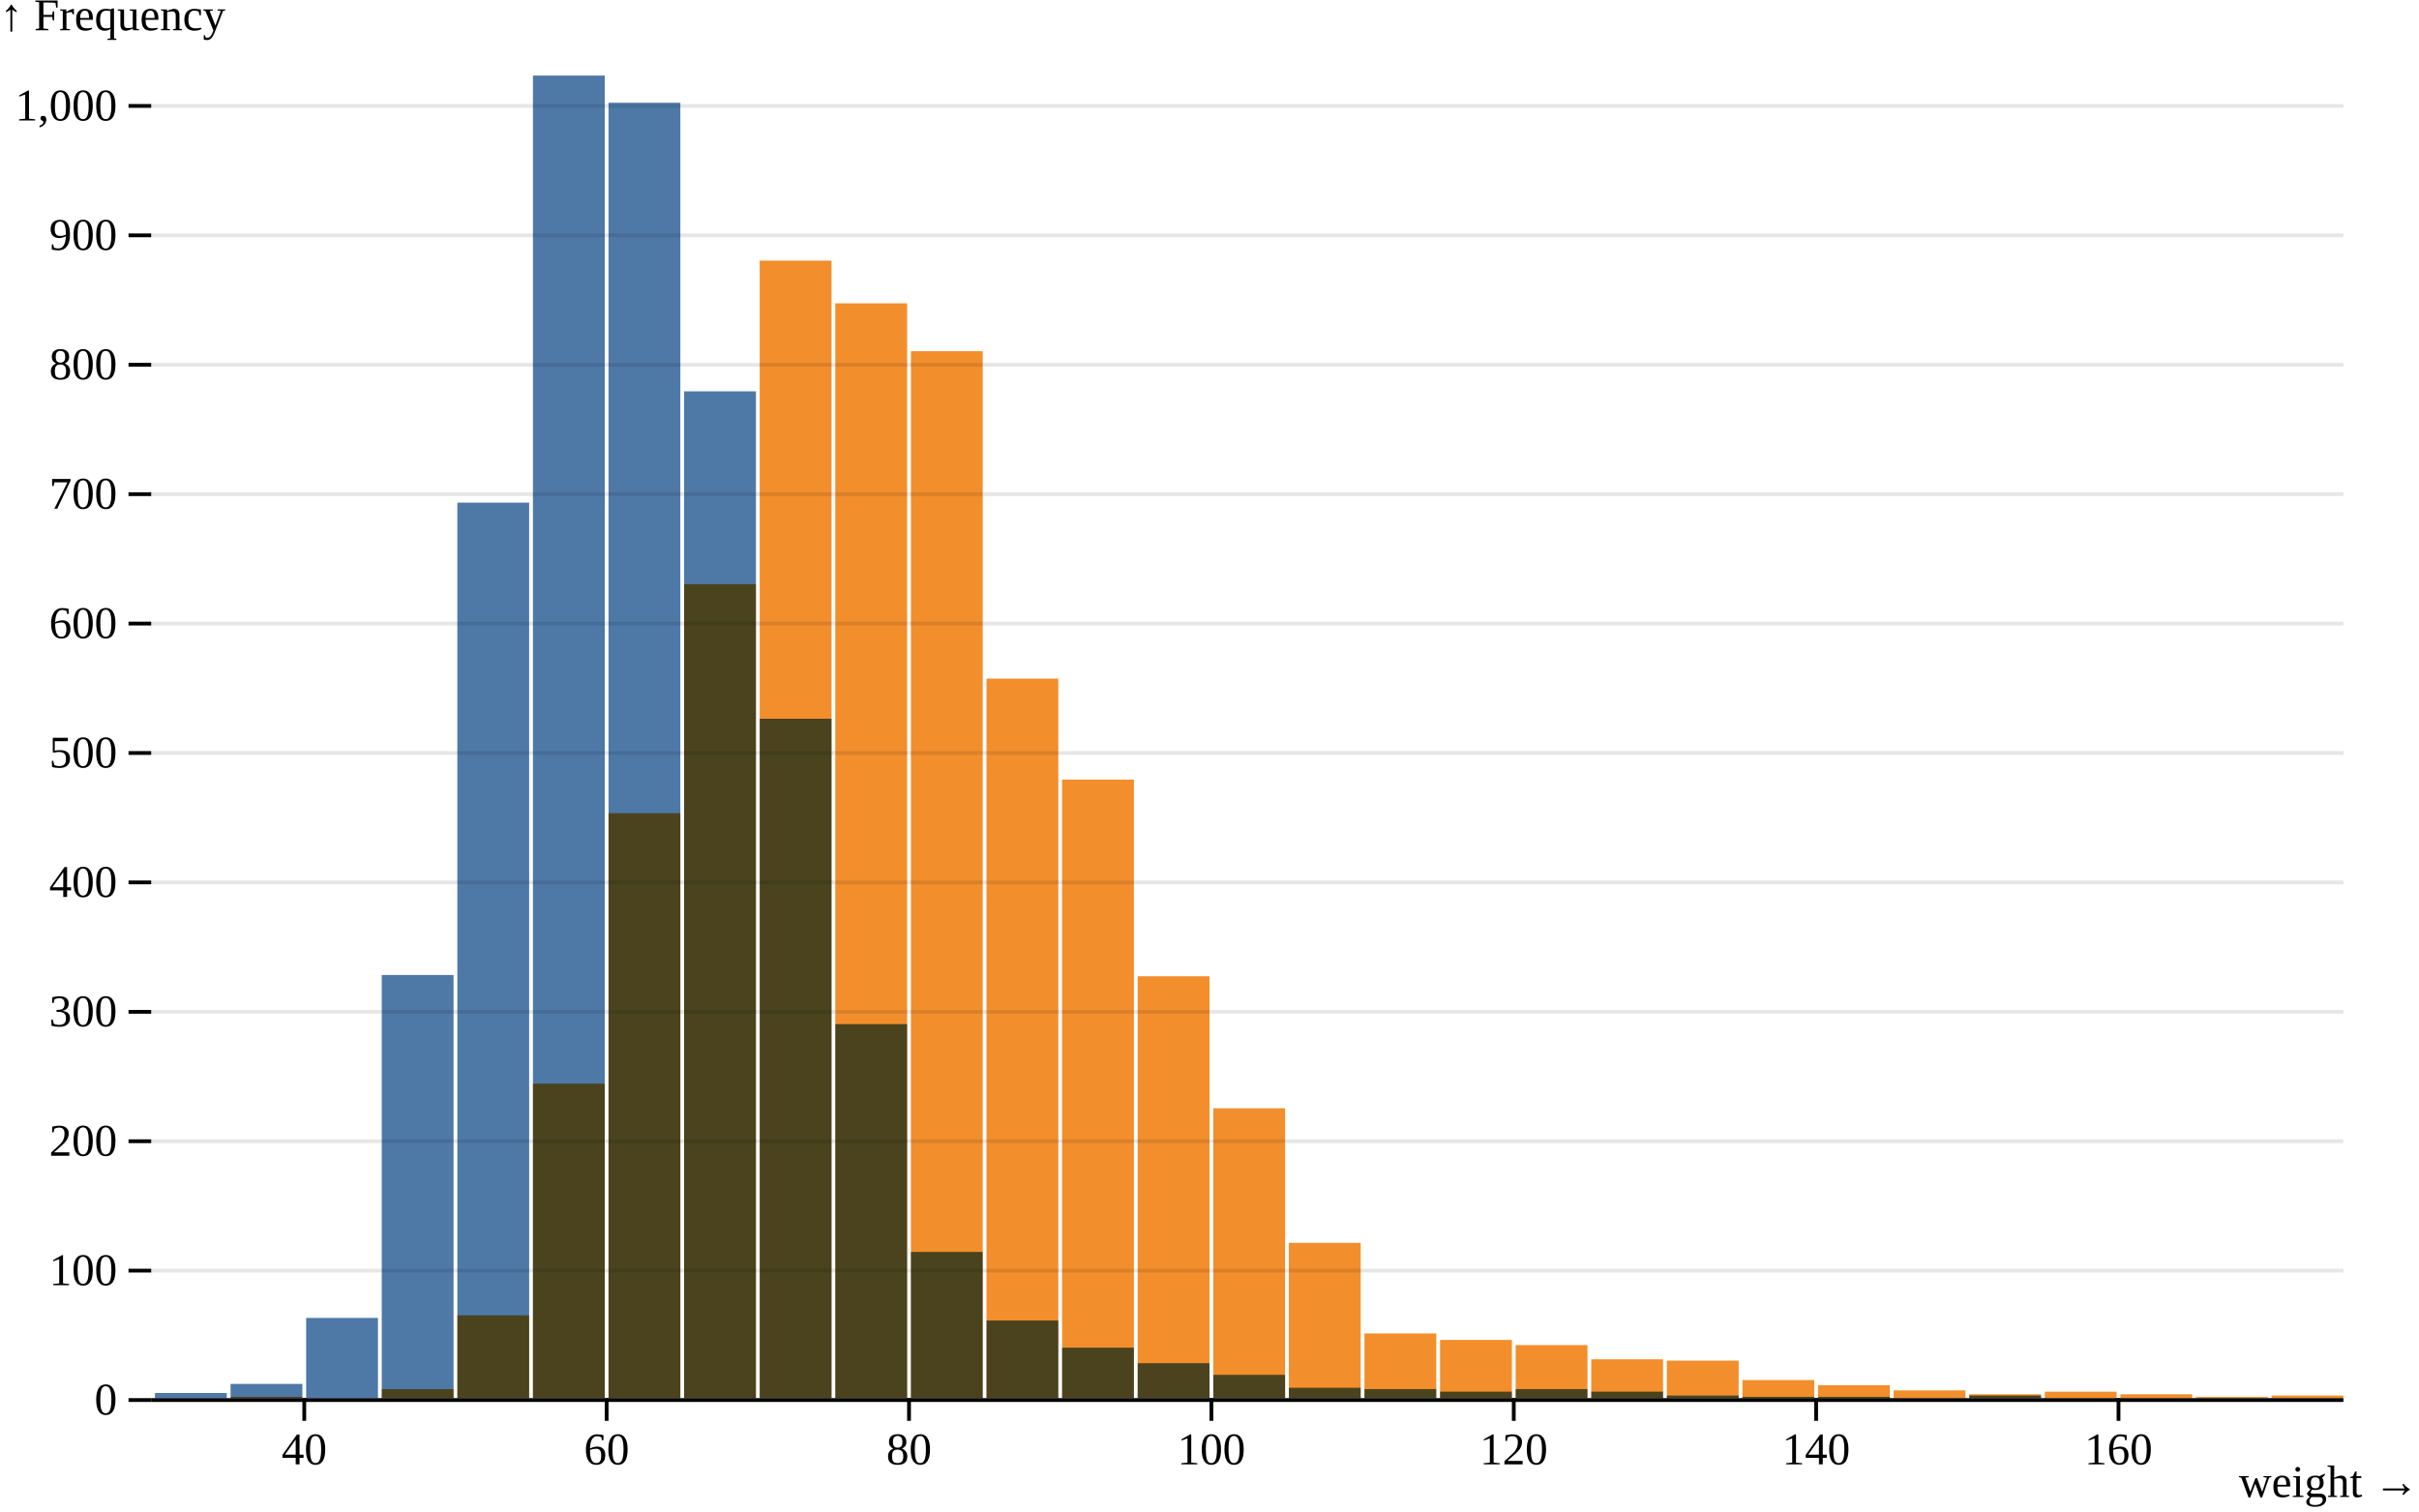
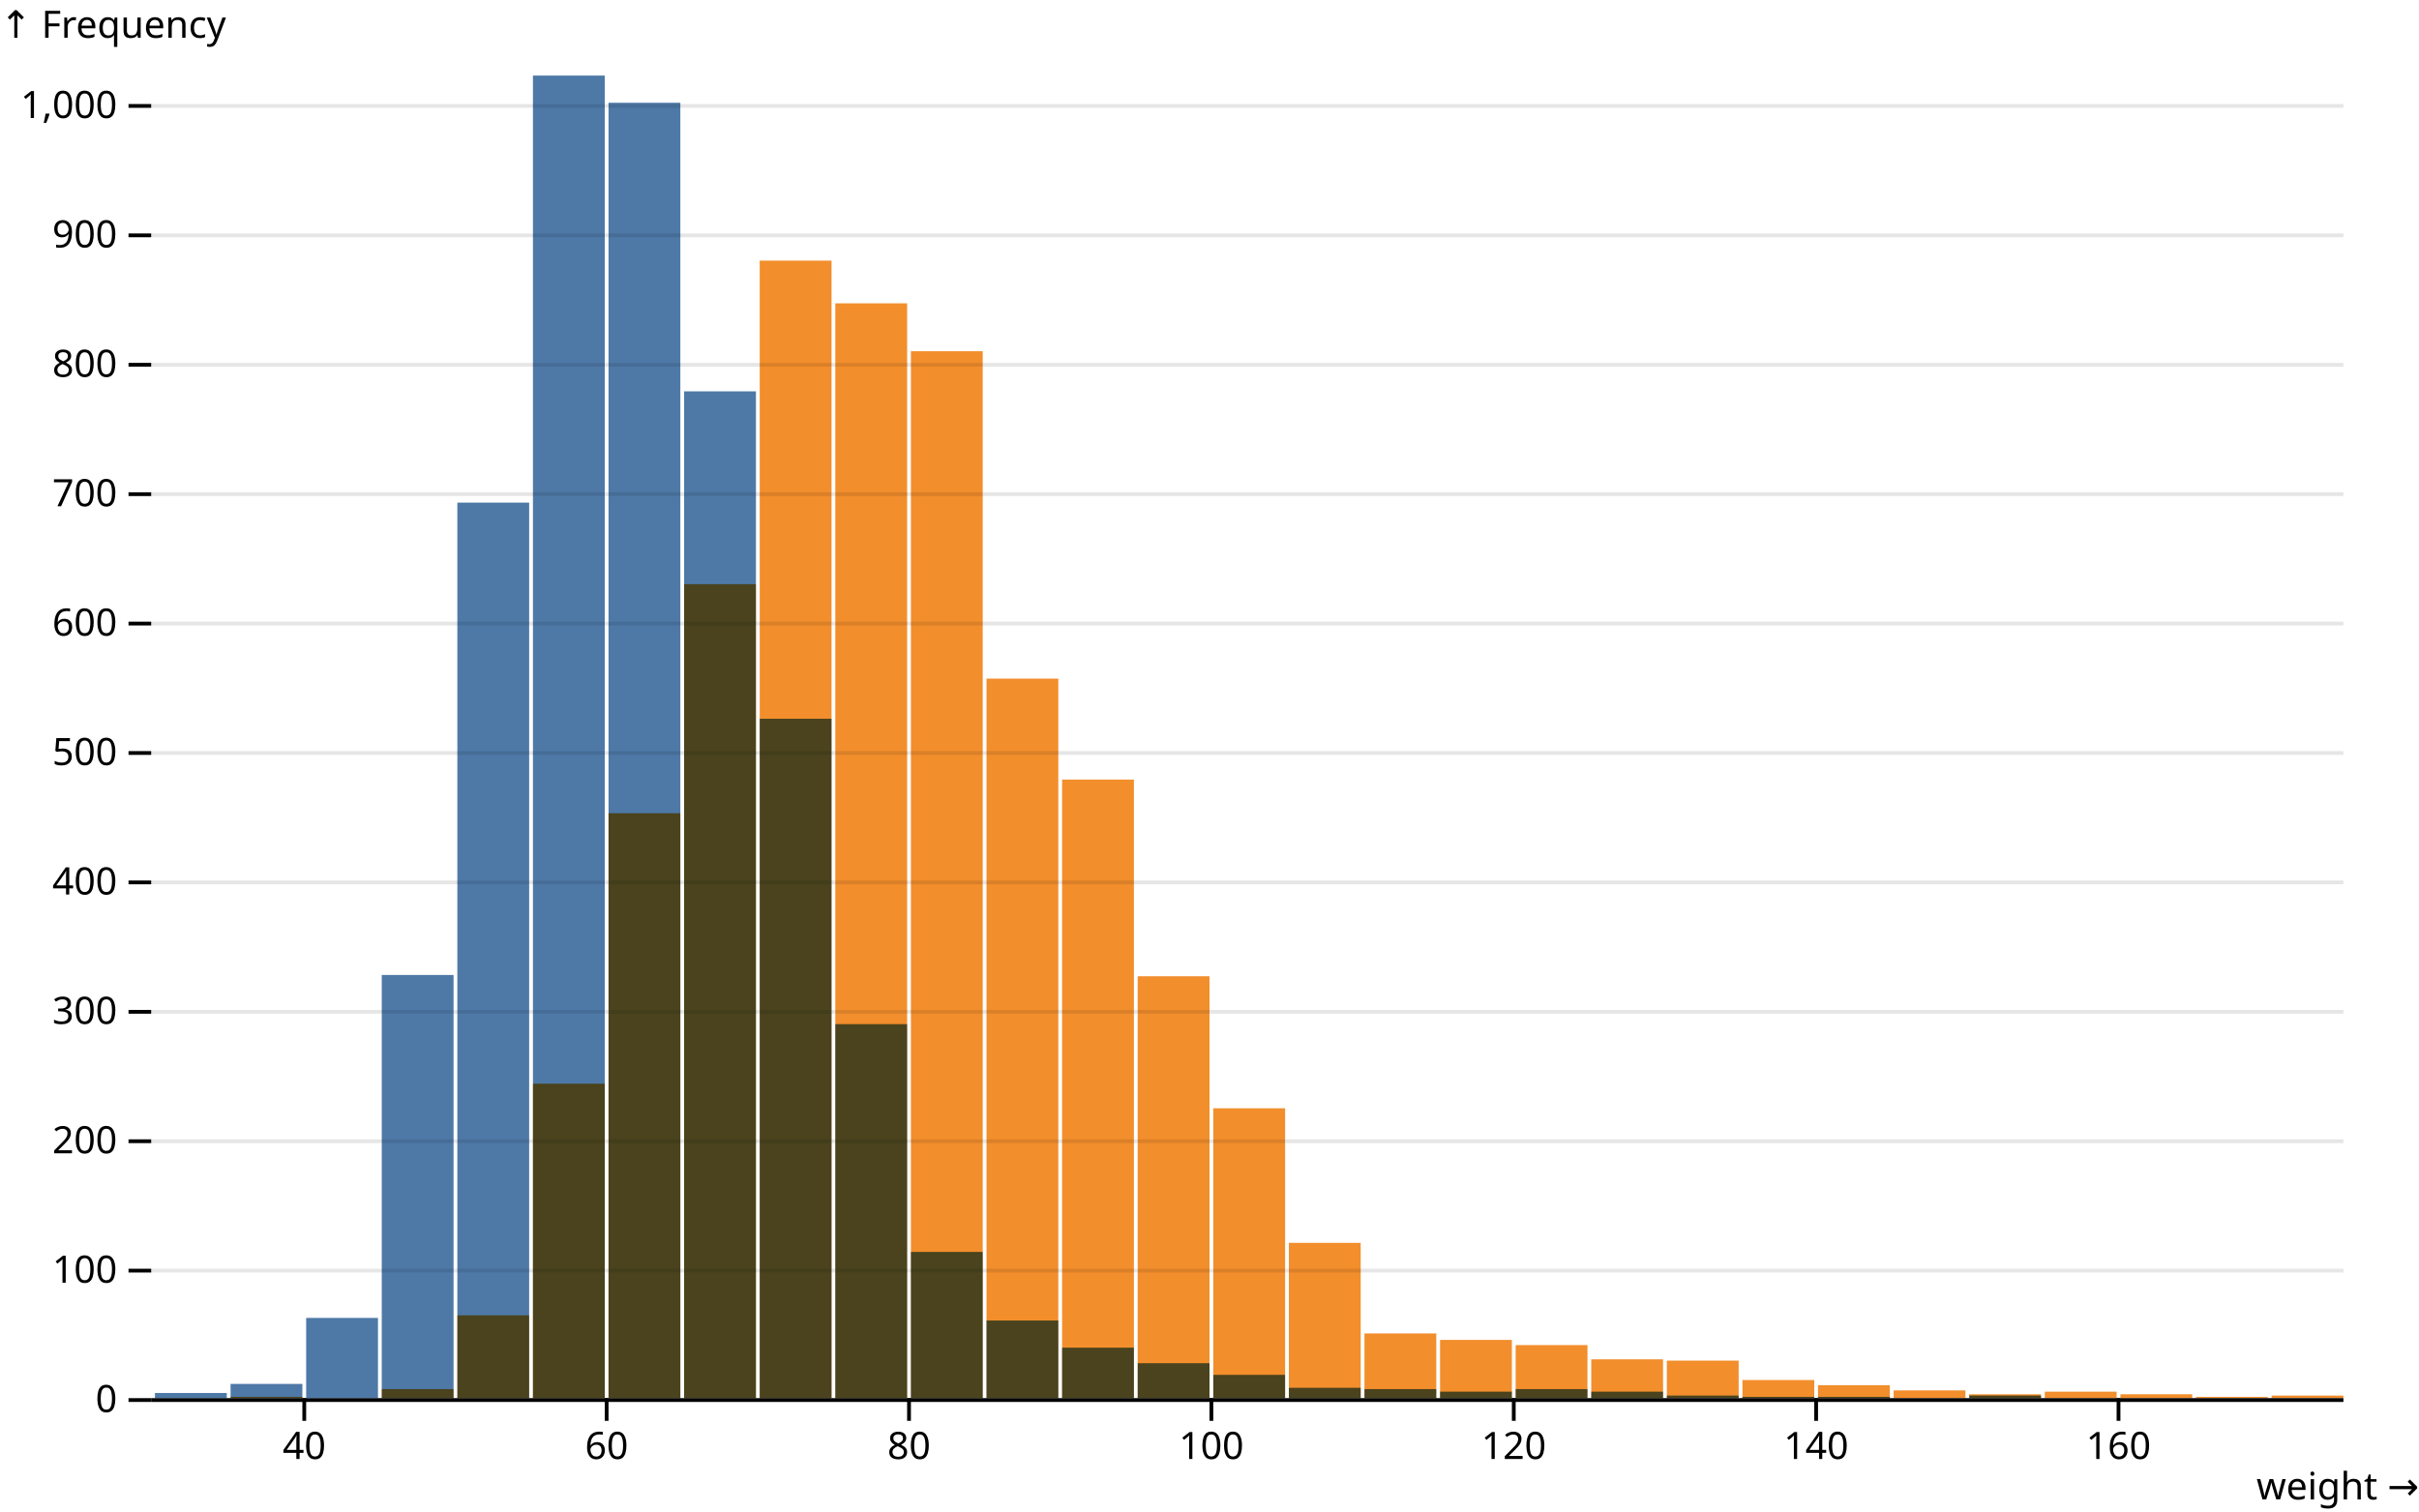
- <svg xmlns="http://www.w3.org/2000/svg" class="plot" fill="currentColor" text-anchor="middle" width="640" height="400" viewBox="0 0 640 400">
+ <svg xmlns="http://www.w3.org/2000/svg" class="plot" fill="currentColor" font-family="system-ui, sans-serif" font-size="10" font-variant="tabular-nums" text-anchor="middle" width="640" height="400" viewBox="0 0 640 400">
+   <style>
+     .plot {
+       display: block;
+       background: white;
+       height: auto;
+       height: intrinsic;
+       max-width: 100%;
+     }
+ 
+     .plot text {
+       white-space: pre;
+     }
+   </style>
  <g transform="translate(40,0)" fill="none" text-anchor="end">
    <g class="tick" opacity="1" transform="translate(0,370.5)">
      <line stroke="currentColor" x2="-6" />
      <line stroke="currentColor" x2="580" stroke-opacity="0.1" />
      <text fill="currentColor" x="-9" dy="0.32em">0</text>
    </g>
    <g class="tick" opacity="1" transform="translate(0,336.2534)">
      <line stroke="currentColor" x2="-6" />
      <line stroke="currentColor" x2="580" stroke-opacity="0.1" />
      <text fill="currentColor" x="-9" dy="0.32em">100</text>
    </g>
    <g class="tick" opacity="1" transform="translate(0,302.0068)">
      <line stroke="currentColor" x2="-6" />
      <line stroke="currentColor" x2="580" stroke-opacity="0.1" />
      <text fill="currentColor" x="-9" dy="0.32em">200</text>
    </g>
    <g class="tick" opacity="1" transform="translate(0,267.7603)">
      <line stroke="currentColor" x2="-6" />
      <line stroke="currentColor" x2="580" stroke-opacity="0.1" />
      <text fill="currentColor" x="-9" dy="0.32em">300</text>
    </g>
    <g class="tick" opacity="1" transform="translate(0,233.5137)">
      <line stroke="currentColor" x2="-6" />
      <line stroke="currentColor" x2="580" stroke-opacity="0.1" />
      <text fill="currentColor" x="-9" dy="0.32em">400</text>
    </g>
    <g class="tick" opacity="1" transform="translate(0,199.2671)">
      <line stroke="currentColor" x2="-6" />
      <line stroke="currentColor" x2="580" stroke-opacity="0.1" />
      <text fill="currentColor" x="-9" dy="0.32em">500</text>
    </g>
    <g class="tick" opacity="1" transform="translate(0,165.0205)">
      <line stroke="currentColor" x2="-6" />
      <line stroke="currentColor" x2="580" stroke-opacity="0.1" />
      <text fill="currentColor" x="-9" dy="0.32em">600</text>
    </g>
    <g class="tick" opacity="1" transform="translate(0,130.774)">
      <line stroke="currentColor" x2="-6" />
      <line stroke="currentColor" x2="580" stroke-opacity="0.1" />
      <text fill="currentColor" x="-9" dy="0.32em">700</text>
    </g>
    <g class="tick" opacity="1" transform="translate(0,96.5274)">
      <line stroke="currentColor" x2="-6" />
      <line stroke="currentColor" x2="580" stroke-opacity="0.1" />
      <text fill="currentColor" x="-9" dy="0.32em">800</text>
    </g>
    <g class="tick" opacity="1" transform="translate(0,62.28082)">
      <line stroke="currentColor" x2="-6" />
      <line stroke="currentColor" x2="580" stroke-opacity="0.1" />
      <text fill="currentColor" x="-9" dy="0.32em">900</text>
    </g>
    <g class="tick" opacity="1" transform="translate(0,28.03425)">
      <line stroke="currentColor" x2="-6" />
      <line stroke="currentColor" x2="580" stroke-opacity="0.1" />
      <text fill="currentColor" x="-9" dy="0.32em">1,000</text>
    </g>
    <text fill="currentColor" transform="translate(-40,20)" dy="-1em" text-anchor="start">↑ Frequency</text>
  </g>
  <g transform="translate(0,370)" fill="none" text-anchor="middle">
    <g class="tick" opacity="1" transform="translate(80.5,0)">
      <line stroke="currentColor" y2="6" />
      <text fill="currentColor" y="9" dy="0.71em">40</text>
    </g>
    <g class="tick" opacity="1" transform="translate(160.5,0)">
      <line stroke="currentColor" y2="6" />
      <text fill="currentColor" y="9" dy="0.71em">60</text>
    </g>
    <g class="tick" opacity="1" transform="translate(240.5,0)">
      <line stroke="currentColor" y2="6" />
      <text fill="currentColor" y="9" dy="0.71em">80</text>
    </g>
    <g class="tick" opacity="1" transform="translate(320.5,0)">
      <line stroke="currentColor" y2="6" />
      <text fill="currentColor" y="9" dy="0.71em">100</text>
    </g>
    <g class="tick" opacity="1" transform="translate(400.5,0)">
      <line stroke="currentColor" y2="6" />
      <text fill="currentColor" y="9" dy="0.71em">120</text>
    </g>
    <g class="tick" opacity="1" transform="translate(480.5,0)">
      <line stroke="currentColor" y2="6" />
      <text fill="currentColor" y="9" dy="0.71em">140</text>
    </g>
    <g class="tick" opacity="1" transform="translate(560.5,0)">
      <line stroke="currentColor" y2="6" />
      <text fill="currentColor" y="9" dy="0.71em">160</text>
    </g>
    <text fill="currentColor" transform="translate(640,30)" dy="-0.32em" text-anchor="end">weight →</text>
  </g>
  <g>
    <rect style="mix-blend-mode: multiply;" x="41" y="368.63" width="19" height="1.37" fill="#4e79a7" />
    <rect style="mix-blend-mode: multiply;" x="61" y="366.233" width="19" height="3.767" fill="#4e79a7" />
    <rect style="mix-blend-mode: multiply;" x="81" y="348.767" width="19" height="21.233" fill="#4e79a7" />
    <rect style="mix-blend-mode: multiply;" x="101" y="258.014" width="19" height="111.986" fill="#4e79a7" />
    <rect style="mix-blend-mode: multiply;" x="121" y="133.014" width="19" height="236.986" fill="#4e79a7" />
    <rect style="mix-blend-mode: multiply;" x="141" y="20" width="19" height="350" fill="#4e79a7" />
    <rect style="mix-blend-mode: multiply;" x="161" y="27.192" width="19" height="342.808" fill="#4e79a7" />
    <rect style="mix-blend-mode: multiply;" x="181" y="103.562" width="19" height="266.438" fill="#4e79a7" />
    <rect style="mix-blend-mode: multiply;" x="201" y="190.205" width="19" height="179.795" fill="#4e79a7" />
    <rect style="mix-blend-mode: multiply;" x="221" y="271.027" width="19" height="98.973" fill="#4e79a7" />
    <rect style="mix-blend-mode: multiply;" x="241" y="331.301" width="19" height="38.699" fill="#4e79a7" />
    <rect style="mix-blend-mode: multiply;" x="261" y="349.452" width="19" height="20.548" fill="#4e79a7" />
    <rect style="mix-blend-mode: multiply;" x="281" y="356.644" width="19" height="13.356" fill="#4e79a7" />
    <rect style="mix-blend-mode: multiply;" x="301" y="360.753" width="19" height="9.247" fill="#4e79a7" />
    <rect style="mix-blend-mode: multiply;" x="321" y="363.836" width="19" height="6.164" fill="#4e79a7" />
    <rect style="mix-blend-mode: multiply;" x="341" y="367.26" width="19" height="2.74" fill="#4e79a7" />
    <rect style="mix-blend-mode: multiply;" x="361" y="367.603" width="19" height="2.397" fill="#4e79a7" />
    <rect style="mix-blend-mode: multiply;" x="381" y="368.288" width="19" height="1.712" fill="#4e79a7" />
    <rect style="mix-blend-mode: multiply;" x="401" y="367.603" width="19" height="2.397" fill="#4e79a7" />
    <rect style="mix-blend-mode: multiply;" x="421" y="368.288" width="19" height="1.712" fill="#4e79a7" />
    <rect style="mix-blend-mode: multiply;" x="441" y="369.315" width="19" height="0.685" fill="#4e79a7" />
    <rect style="mix-blend-mode: multiply;" x="461" y="369.658" width="19" height="0.342" fill="#4e79a7" />
    <rect style="mix-blend-mode: multiply;" x="481" y="369.658" width="19" height="0.342" fill="#4e79a7" />
    <rect style="mix-blend-mode: multiply;" x="521" y="369.315" width="19" height="0.685" fill="#4e79a7" />
    <rect style="mix-blend-mode: multiply;" x="61" y="369.658" width="19" height="0.342" fill="#f28e2c" />
    <rect style="mix-blend-mode: multiply;" x="101" y="367.603" width="19" height="2.397" fill="#f28e2c" />
    <rect style="mix-blend-mode: multiply;" x="121" y="348.082" width="19" height="21.918" fill="#f28e2c" />
    <rect style="mix-blend-mode: multiply;" x="141" y="286.781" width="19" height="83.219" fill="#f28e2c" />
    <rect style="mix-blend-mode: multiply;" x="161" y="215.205" width="19" height="154.795" fill="#f28e2c" />
    <rect style="mix-blend-mode: multiply;" x="181" y="154.589" width="19" height="215.411" fill="#f28e2c" />
    <rect style="mix-blend-mode: multiply;" x="201" y="68.973" width="19" height="301.027" fill="#f28e2c" />
    <rect style="mix-blend-mode: multiply;" x="221" y="80.274" width="19" height="289.726" fill="#f28e2c" />
    <rect style="mix-blend-mode: multiply;" x="241" y="92.945" width="19" height="277.055" fill="#f28e2c" />
    <rect style="mix-blend-mode: multiply;" x="261" y="179.589" width="19" height="190.411" fill="#f28e2c" />
    <rect style="mix-blend-mode: multiply;" x="281" y="206.301" width="19" height="163.699" fill="#f28e2c" />
    <rect style="mix-blend-mode: multiply;" x="301" y="258.356" width="19" height="111.644" fill="#f28e2c" />
    <rect style="mix-blend-mode: multiply;" x="321" y="293.288" width="19" height="76.712" fill="#f28e2c" />
    <rect style="mix-blend-mode: multiply;" x="341" y="328.904" width="19" height="41.096" fill="#f28e2c" />
    <rect style="mix-blend-mode: multiply;" x="361" y="352.877" width="19" height="17.123" fill="#f28e2c" />
    <rect style="mix-blend-mode: multiply;" x="381" y="354.589" width="19" height="15.411" fill="#f28e2c" />
    <rect style="mix-blend-mode: multiply;" x="401" y="355.959" width="19" height="14.041" fill="#f28e2c" />
    <rect style="mix-blend-mode: multiply;" x="421" y="359.726" width="19" height="10.274" fill="#f28e2c" />
    <rect style="mix-blend-mode: multiply;" x="441" y="360.068" width="19" height="9.932" fill="#f28e2c" />
    <rect style="mix-blend-mode: multiply;" x="461" y="365.205" width="19" height="4.795" fill="#f28e2c" />
    <rect style="mix-blend-mode: multiply;" x="481" y="366.575" width="19" height="3.425" fill="#f28e2c" />
    <rect style="mix-blend-mode: multiply;" x="501" y="367.945" width="19" height="2.055" fill="#f28e2c" />
    <rect style="mix-blend-mode: multiply;" x="521" y="368.973" width="19" height="1.027" fill="#f28e2c" />
    <rect style="mix-blend-mode: multiply;" x="541" y="368.288" width="19" height="1.712" fill="#f28e2c" />
    <rect style="mix-blend-mode: multiply;" x="561" y="368.973" width="19" height="1.027" fill="#f28e2c" />
    <rect style="mix-blend-mode: multiply;" x="581" y="369.658" width="19" height="0.342" fill="#f28e2c" />
    <rect style="mix-blend-mode: multiply;" x="601" y="369.315" width="19" height="0.685" fill="#f28e2c" />
  </g>
  <g stroke="currentColor" transform="translate(0,0.5)">
    <line x1="40" x2="620" y1="370" y2="370" />
  </g>
</svg>
